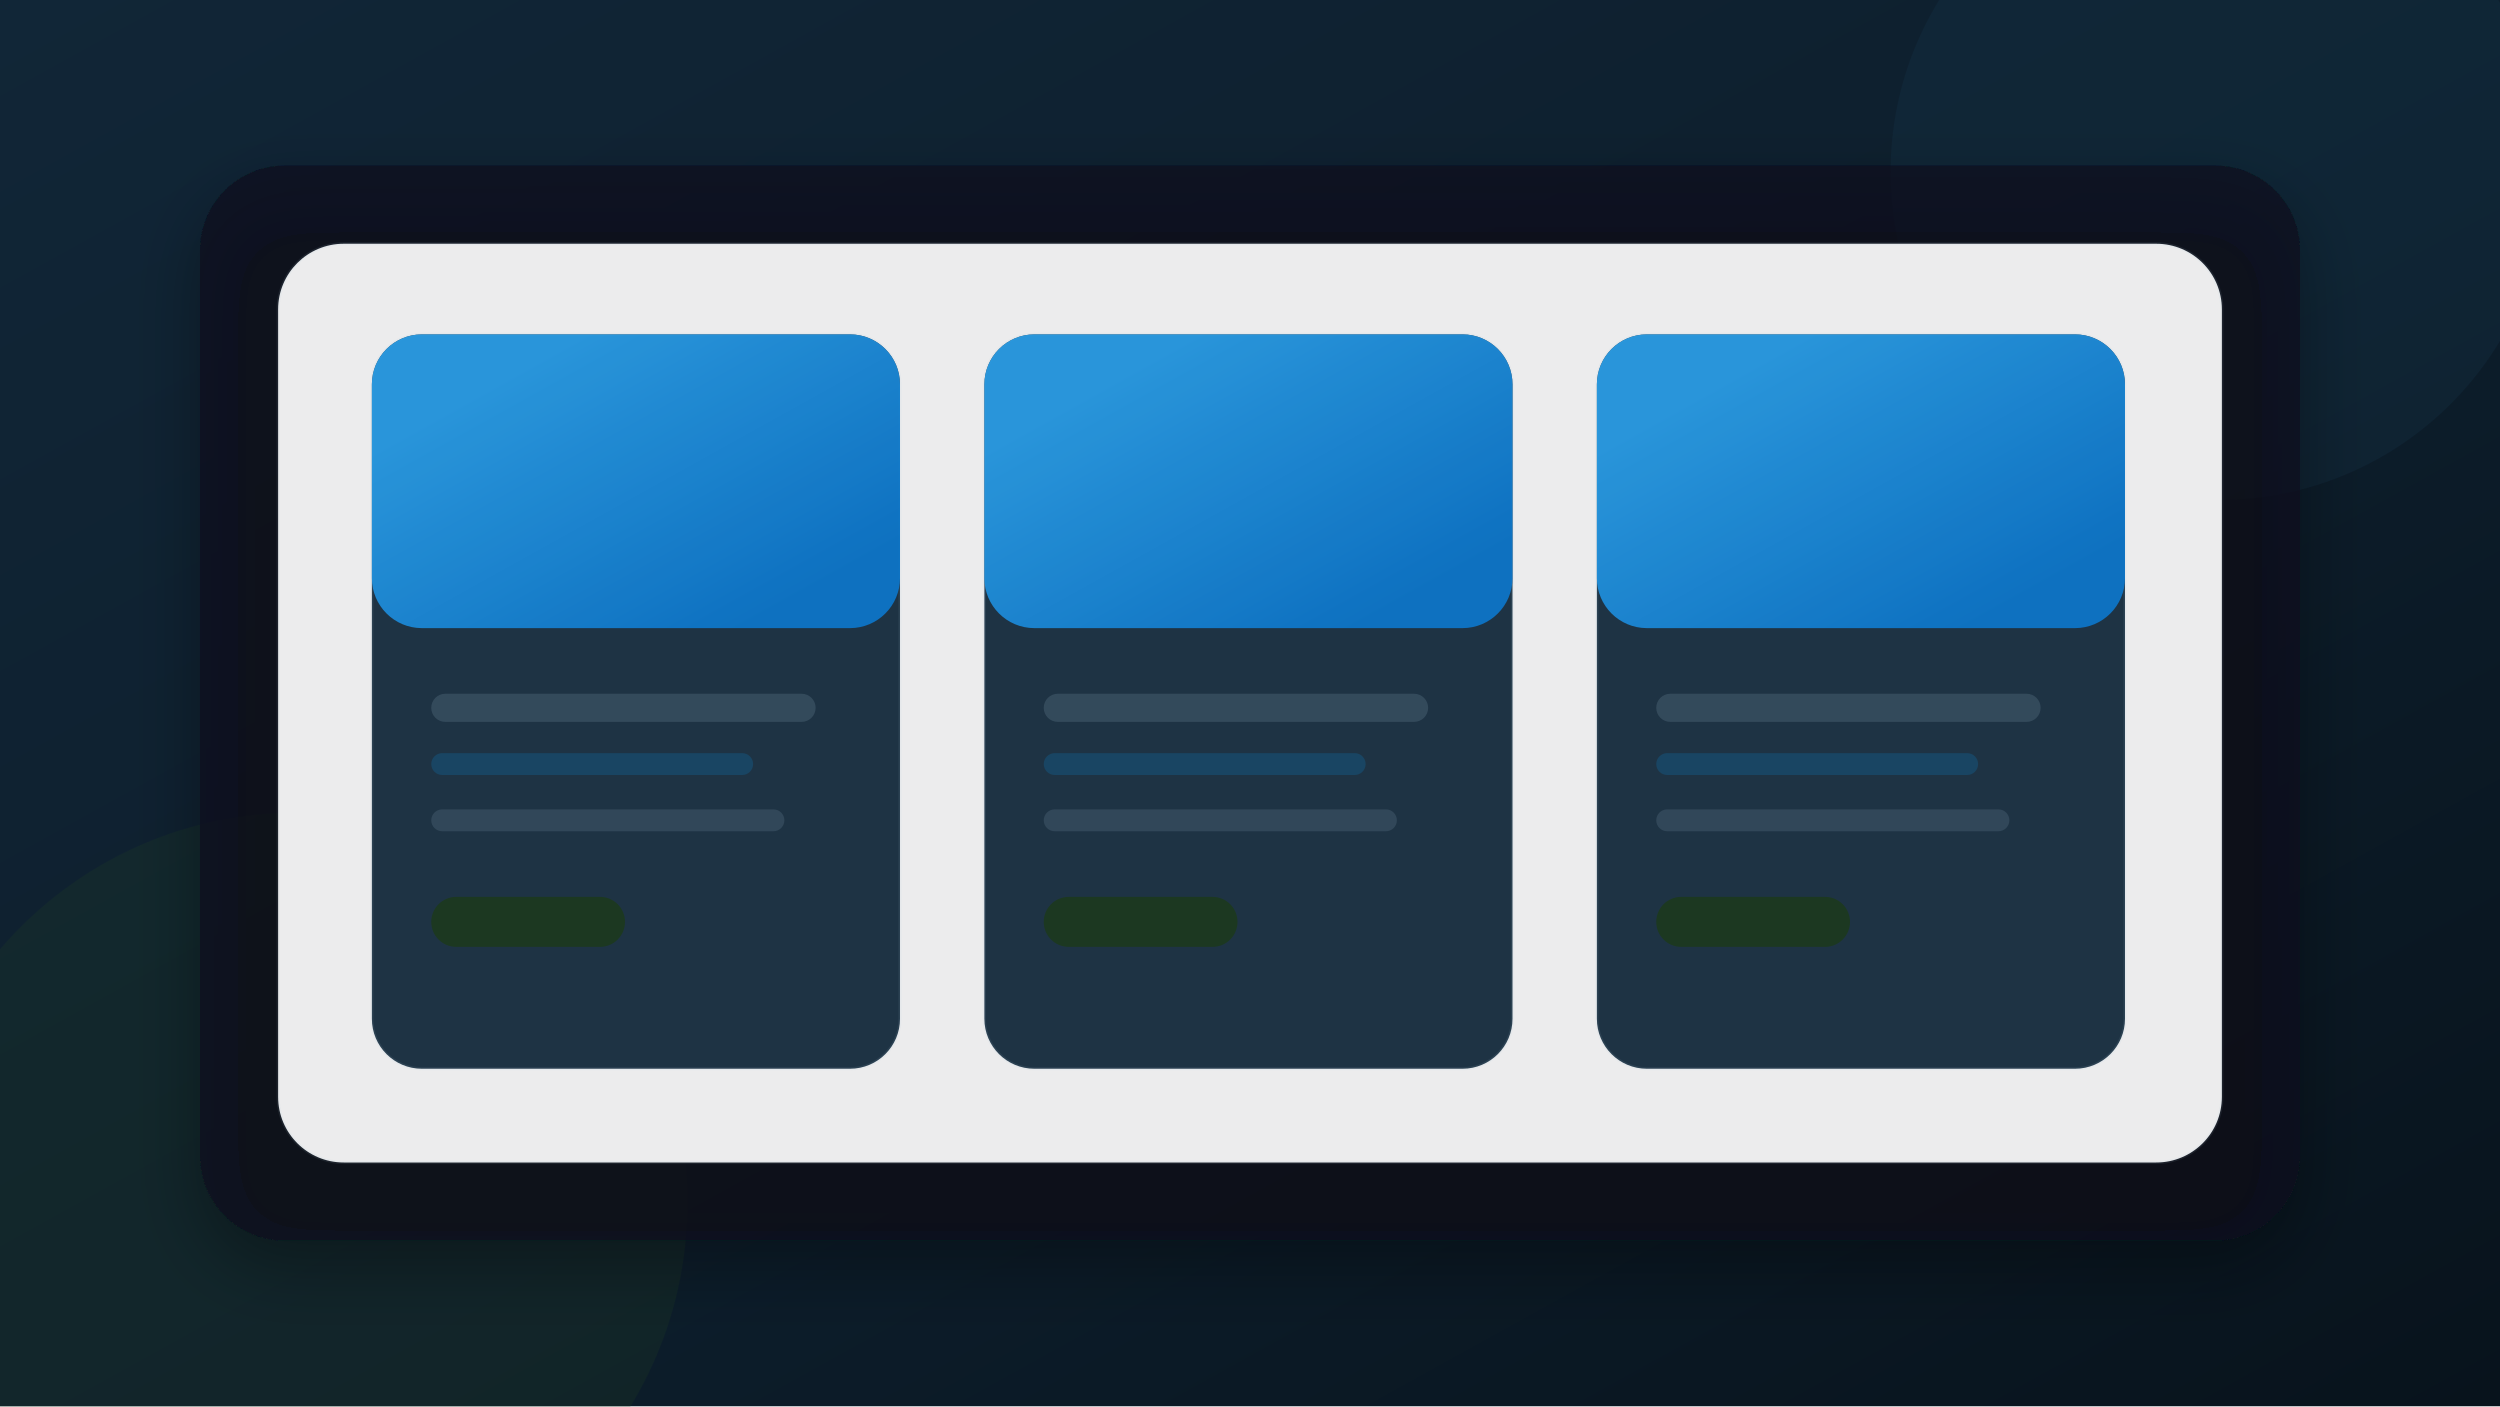
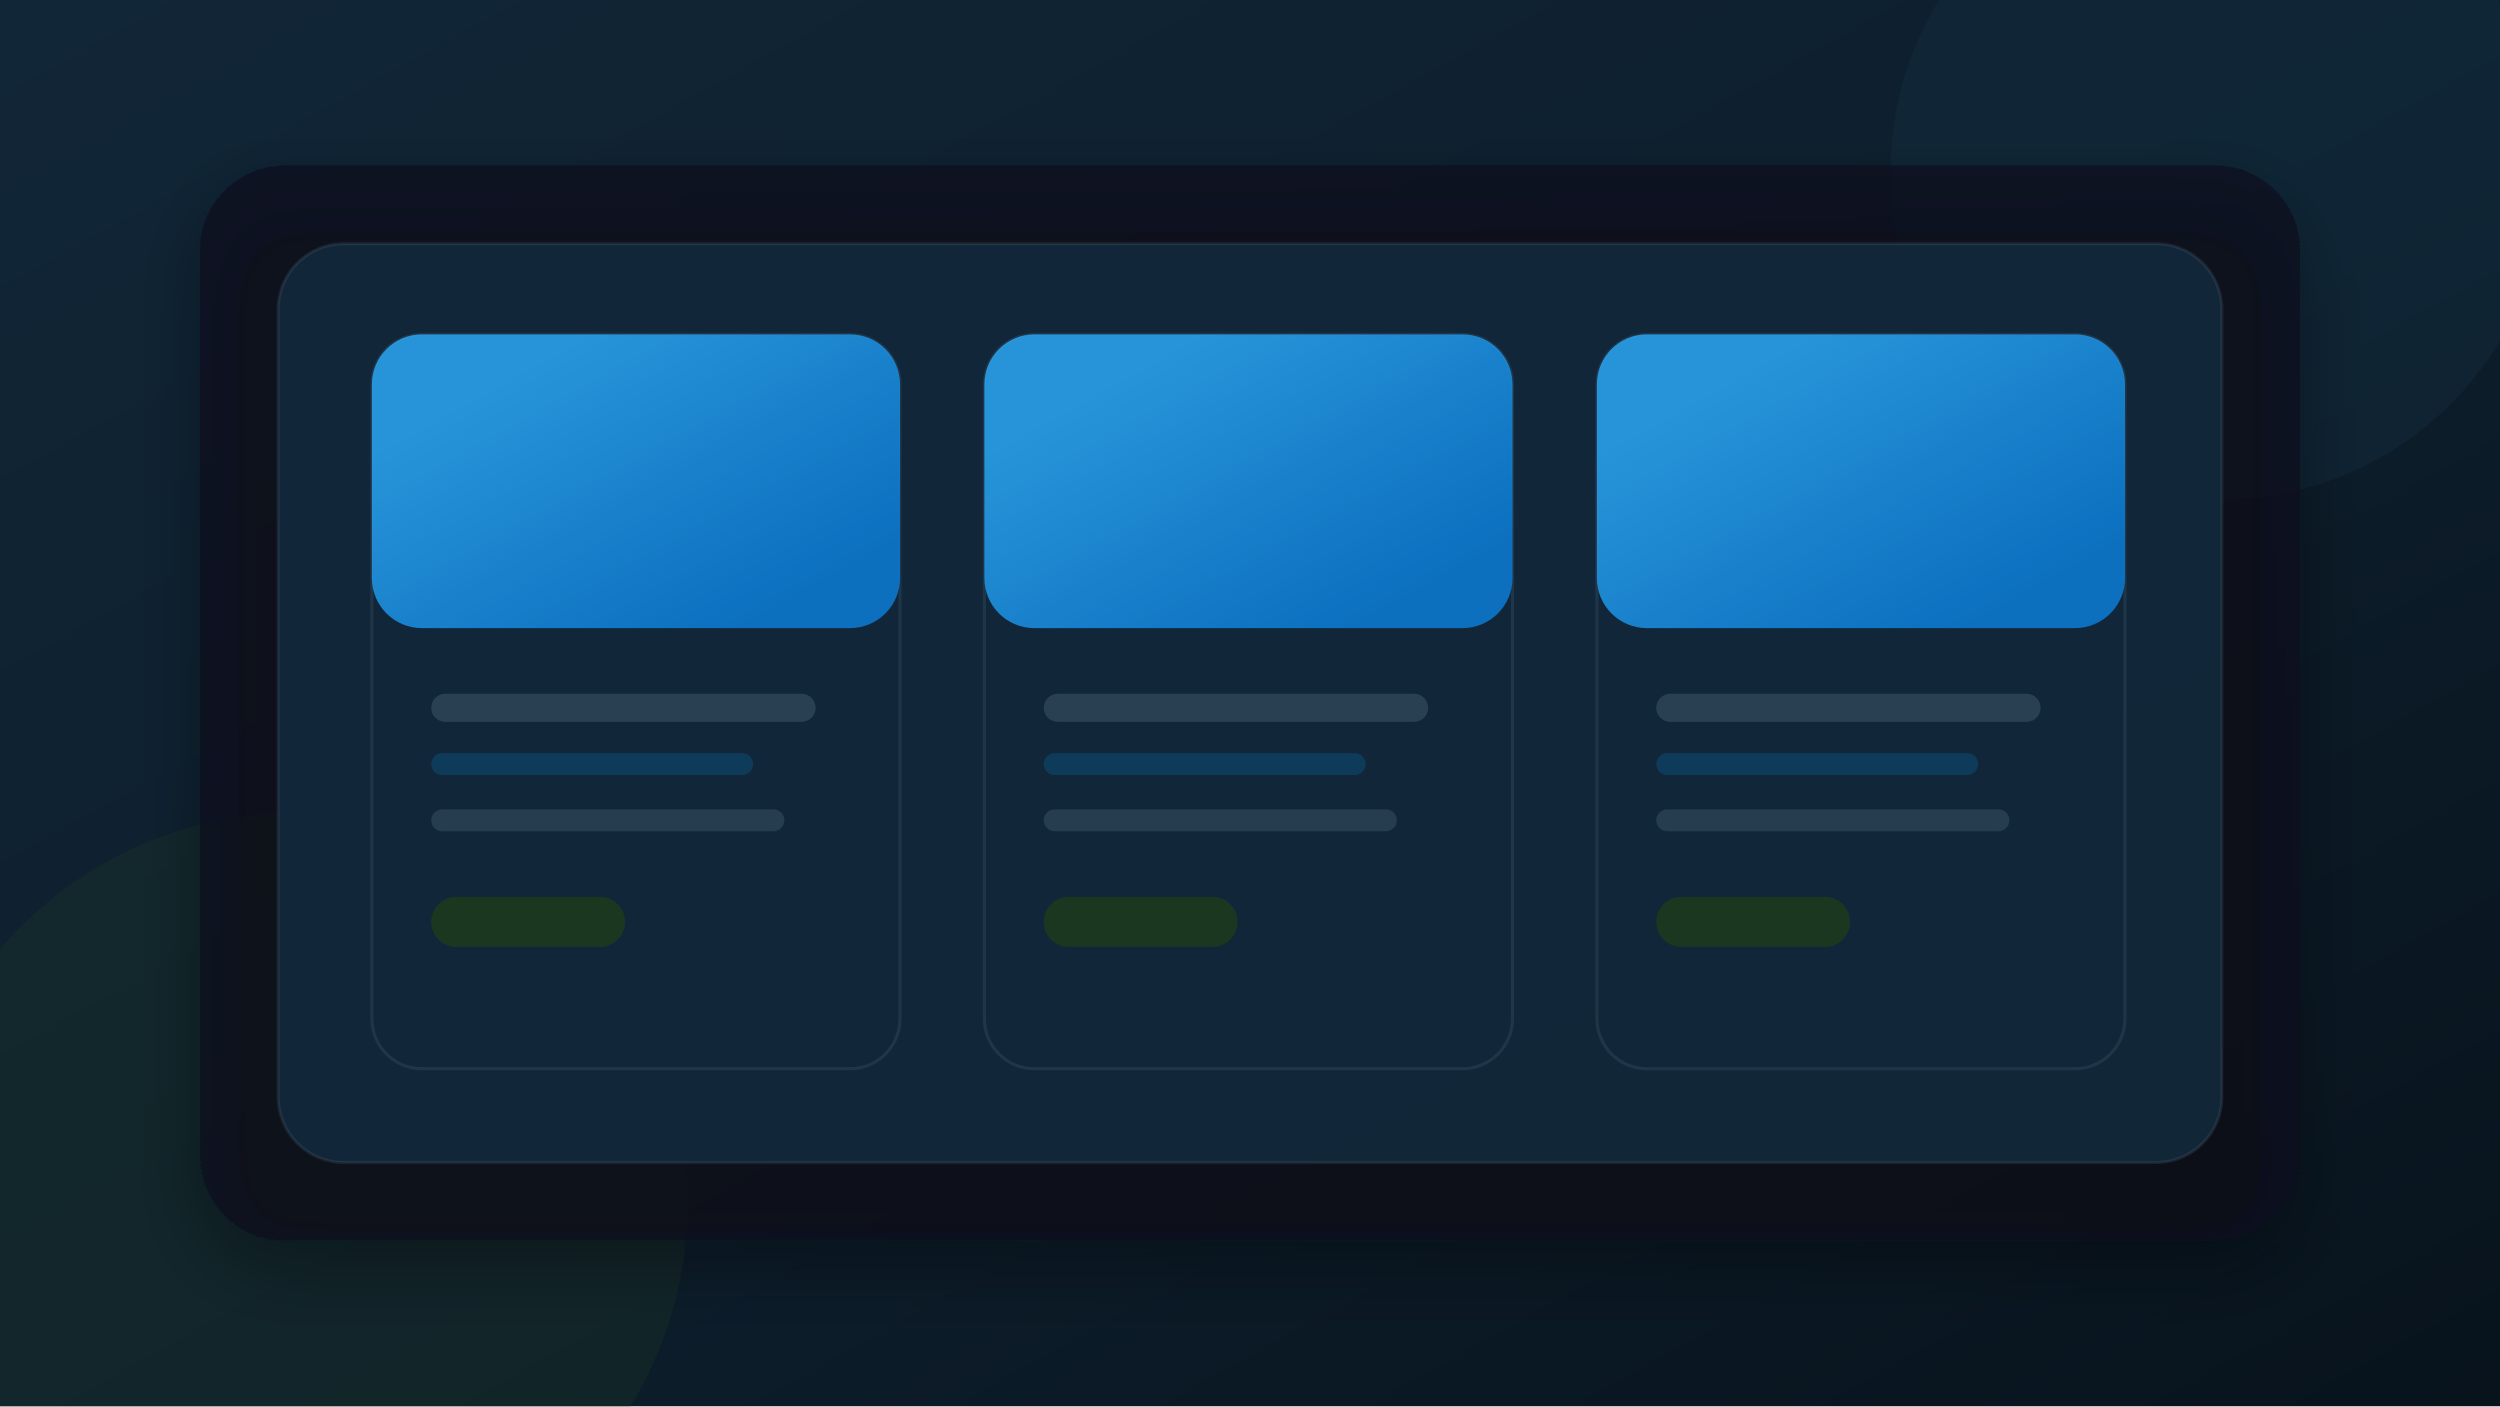
<svg xmlns="http://www.w3.org/2000/svg" width="1600" height="900" viewBox="0 0 1600 900" role="img" aria-hidden="true">
  <defs>
    <linearGradient id="bg" x1="0%" y1="0%" x2="100%" y2="100%">
      <stop offset="0%" stop-color="#112637" />
      <stop offset="55%" stop-color="#0d1e2c" />
      <stop offset="100%" stop-color="#08131c" />
    </linearGradient>
    <linearGradient id="primaryOrb" x1="20%" y1="20%" x2="85%" y2="85%">
      <stop offset="0%" stop-color="#2aa2ee" />
      <stop offset="100%" stop-color="#0b79d1" />
    </linearGradient>
    <linearGradient id="accentOrb" x1="0%" y1="0%" x2="100%" y2="100%">
      <stop offset="0%" stop-color="#8bce2c" />
      <stop offset="100%" stop-color="#63a60b" />
    </linearGradient>
    <linearGradient id="line" x1="0%" y1="0%" x2="100%" y2="0%">
      <stop offset="0%" stop-color="#2aa2ee" />
      <stop offset="100%" stop-color="#8bce2c" />
    </linearGradient>
    <filter id="shadowSoft" x="-10%" y="-10%" width="120%" height="120%">
      <feDropShadow dx="0" dy="18" stdDeviation="22" flood-color="#02090f" flood-opacity="0.46" />
    </filter>
  </defs>
  <rect width="1600" height="900" fill="url(#bg)" />
  <g opacity="0.55">
    <circle cx="1420" cy="110" r="210" fill="rgba(26,62,88,0.38)" />
    <circle cx="190" cy="770" r="250" fill="rgba(38,72,34,0.34)" />
  </g>
  <g filter="url(#shadowSoft)">
    <rect x="128" y="106" width="1344" height="688" rx="54" fill="rgba(8,19,28,0.72)" />
  </g>
-   <rect x="178" y="156" width="1244" height="588" rx="42" fill="rgba(255,255,255,0.92)" stroke="rgba(168,195,216,0.1)" stroke-width="2" />
+   <rect x="178" y="156" width="1244" height="588" rx="42" fill="rgba(18,40,58,0.94)" stroke="rgba(168,195,216,0.1)" stroke-width="2" />
  <rect x="238" y="214" width="338" height="470" rx="32" fill="rgba(18,40,58,0.94)" stroke="rgba(168,195,216,0.1)" stroke-width="2" />
  <rect x="238" y="214" width="338" height="188" rx="32" fill="url(#primaryOrb)" opacity="0.88" />
  <rect x="276" y="444" width="246" height="18" rx="9" fill="rgba(168,195,216,0.16)" />
  <rect x="276" y="482" width="206" height="14" rx="7" fill="rgba(5,150,239,0.18)" />
  <rect x="276" y="518" width="226" height="14" rx="7" fill="rgba(168,195,216,0.14)" />
  <rect x="276" y="574" width="124" height="32" rx="16" fill="rgba(28,57,29,0.9)" />
  <rect x="630" y="214" width="338" height="470" rx="32" fill="rgba(18,40,58,0.94)" stroke="rgba(168,195,216,0.1)" stroke-width="2" />
  <rect x="630" y="214" width="338" height="188" rx="32" fill="url(#primaryOrb)" opacity="0.88" />
  <rect x="668" y="444" width="246" height="18" rx="9" fill="rgba(168,195,216,0.16)" />
  <rect x="668" y="482" width="206" height="14" rx="7" fill="rgba(5,150,239,0.18)" />
  <rect x="668" y="518" width="226" height="14" rx="7" fill="rgba(168,195,216,0.14)" />
  <rect x="668" y="574" width="124" height="32" rx="16" fill="rgba(28,57,29,0.9)" />
  <rect x="1022" y="214" width="338" height="470" rx="32" fill="rgba(18,40,58,0.94)" stroke="rgba(168,195,216,0.1)" stroke-width="2" />
  <rect x="1022" y="214" width="338" height="188" rx="32" fill="url(#primaryOrb)" opacity="0.88" />
  <rect x="1060" y="444" width="246" height="18" rx="9" fill="rgba(168,195,216,0.16)" />
  <rect x="1060" y="482" width="206" height="14" rx="7" fill="rgba(5,150,239,0.18)" />
  <rect x="1060" y="518" width="226" height="14" rx="7" fill="rgba(168,195,216,0.14)" />
  <rect x="1060" y="574" width="124" height="32" rx="16" fill="rgba(28,57,29,0.9)" />
</svg>
